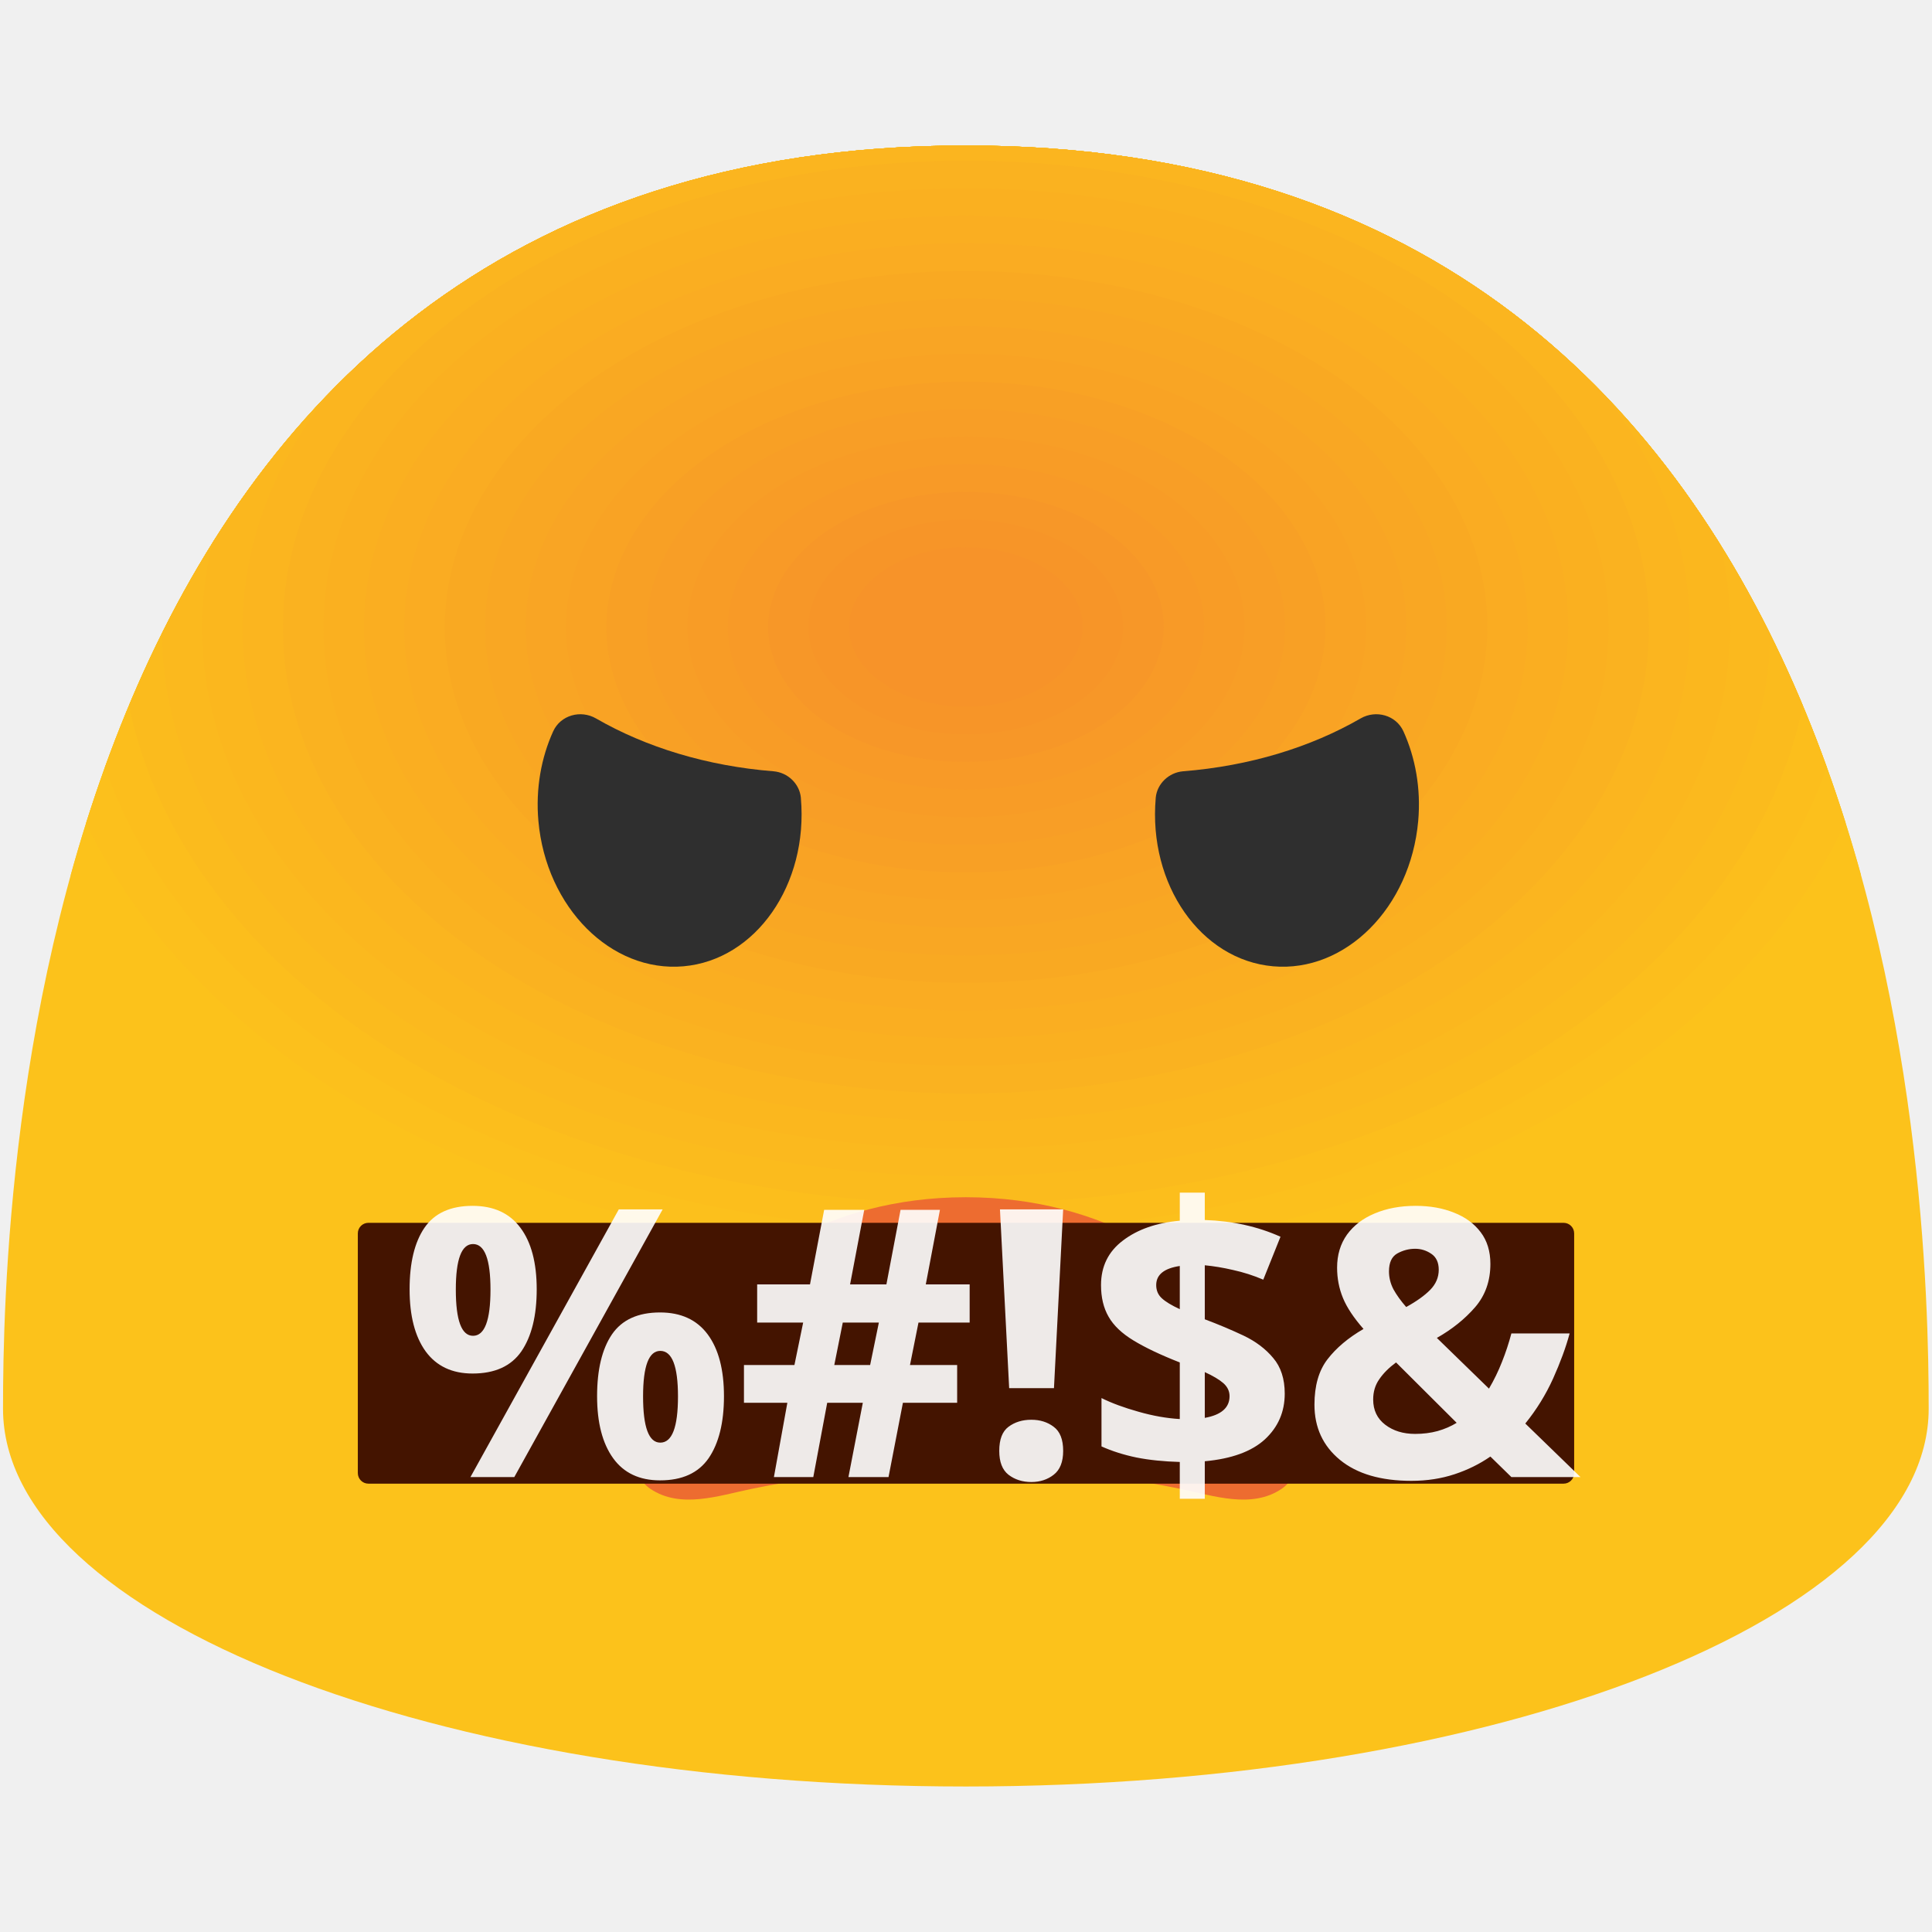
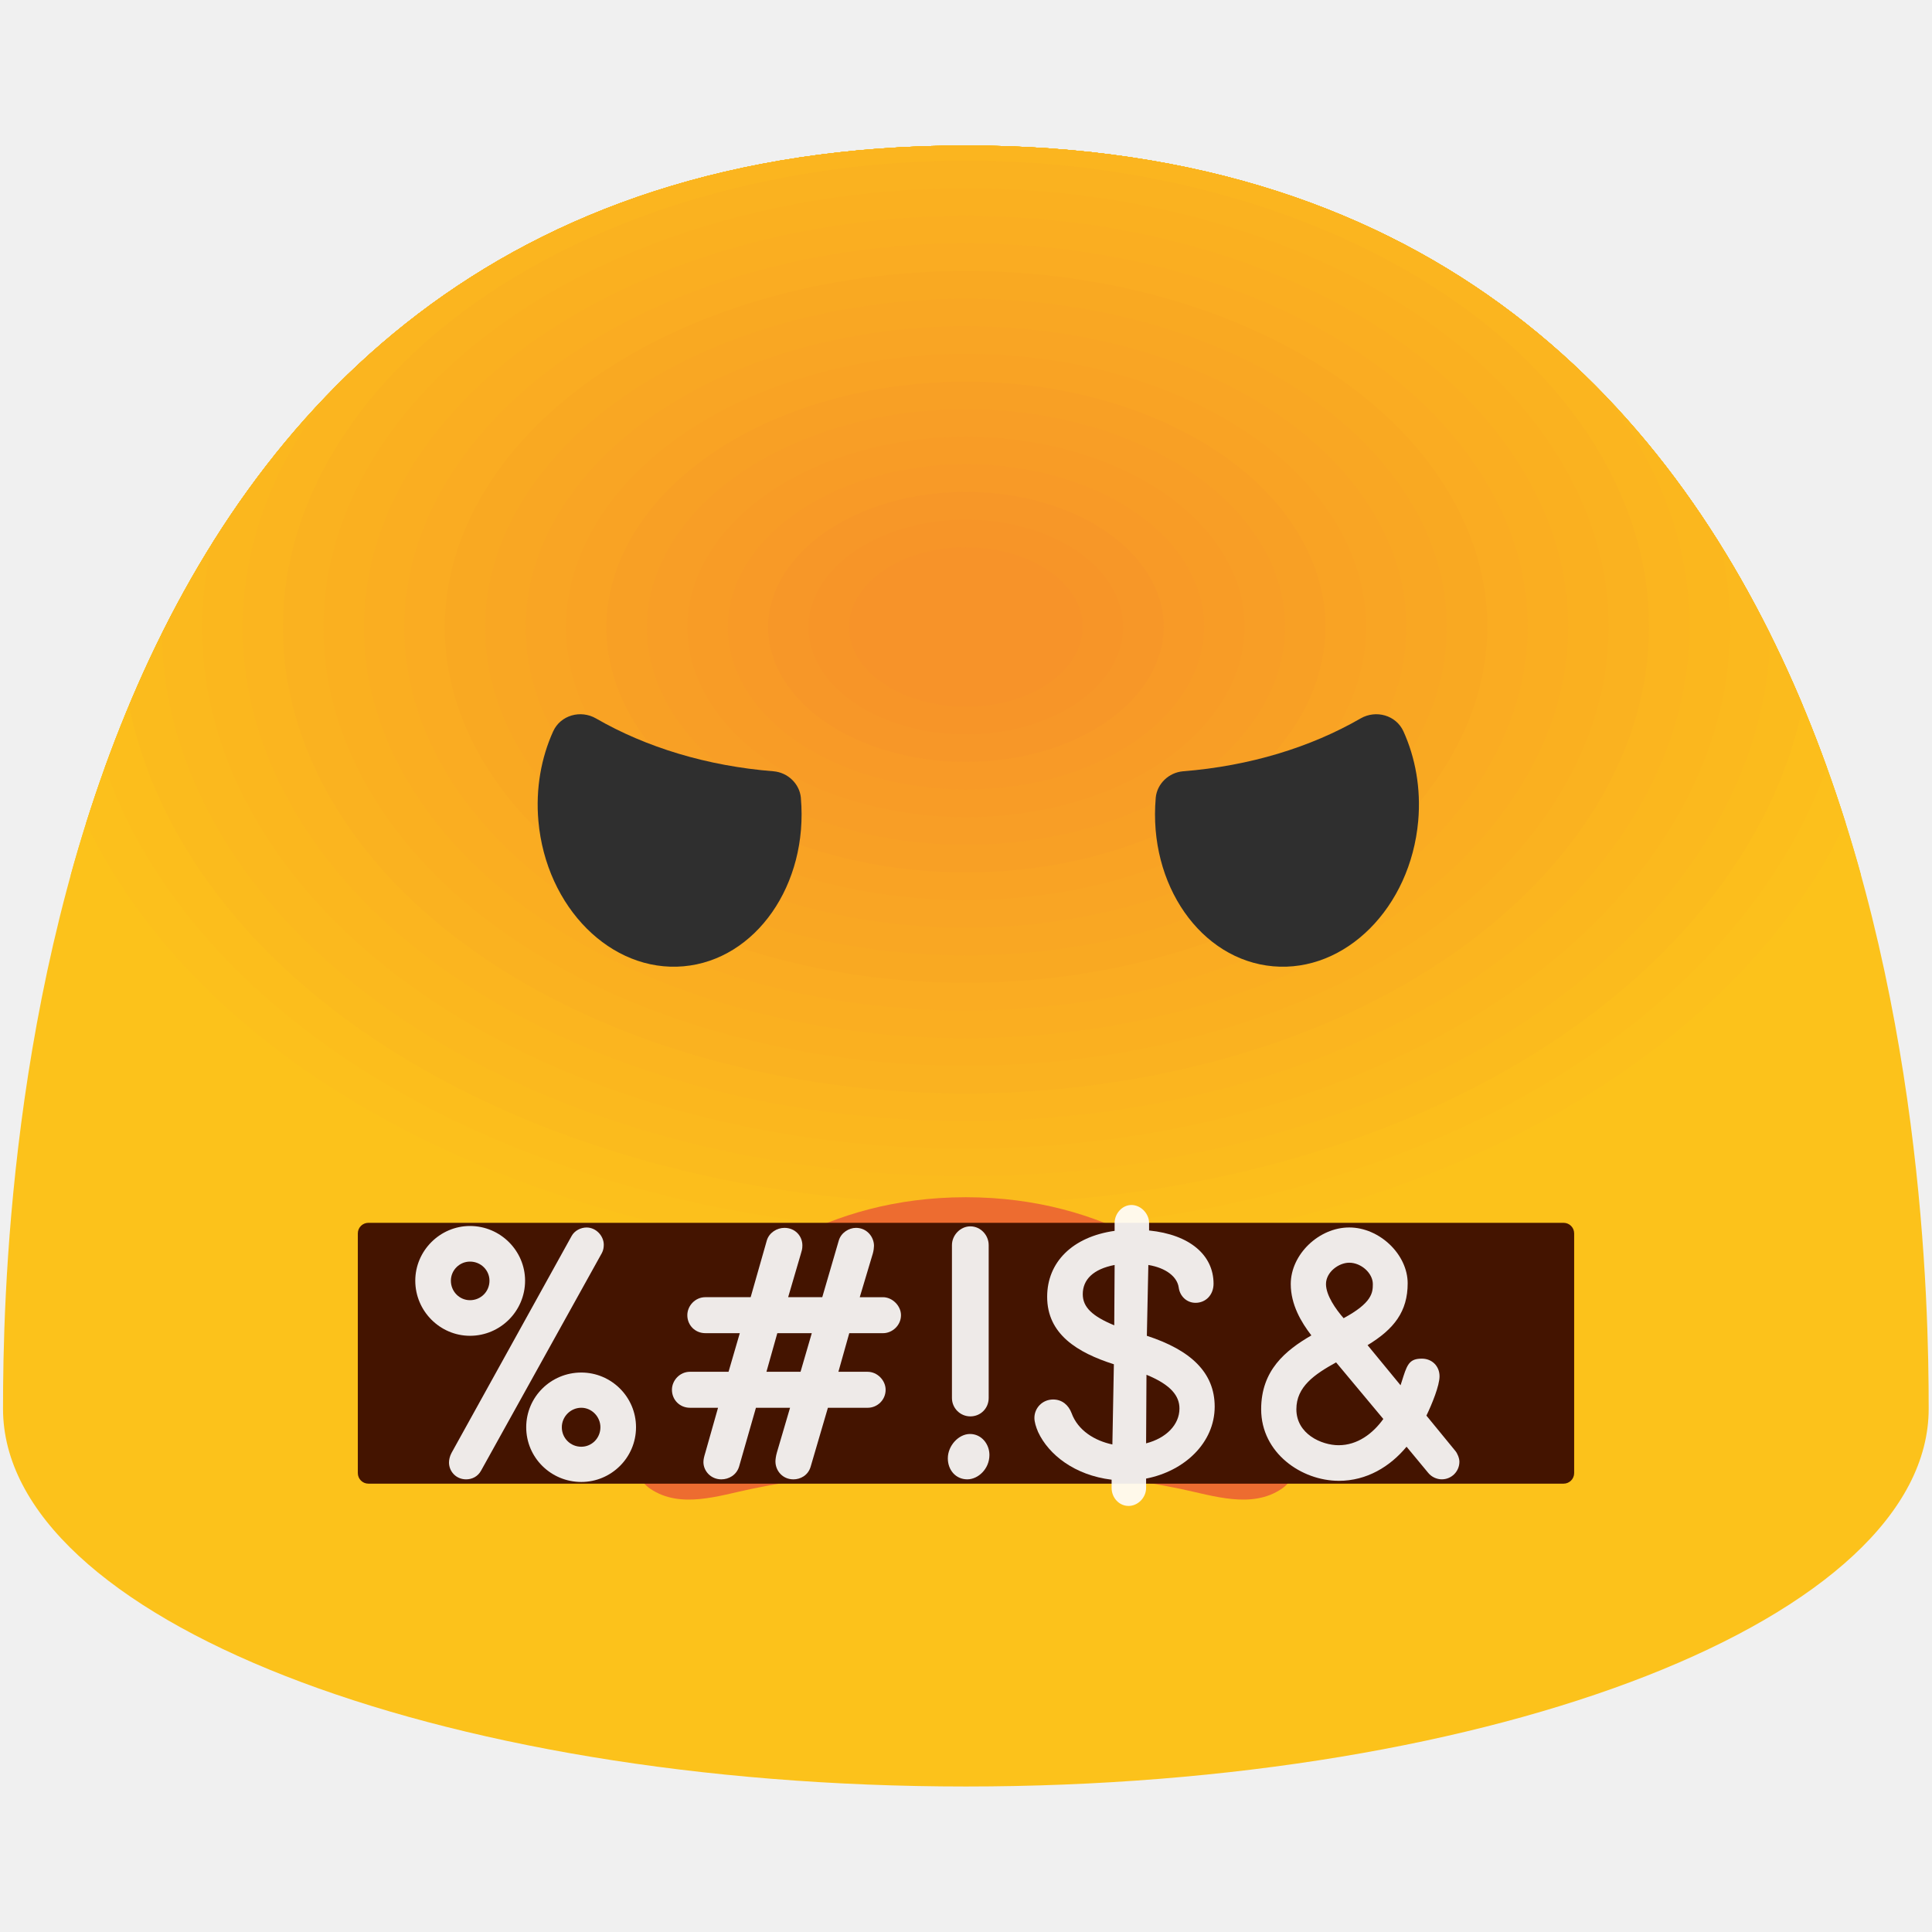
- <svg xmlns="http://www.w3.org/2000/svg" xmlns:xlink="http://www.w3.org/1999/xlink" width="128" height="128" viewBox="0 0 128 128">
-   <path d="M63.99 9.64C1.68 9.64.2 79.5.2 93.33c0 13.83 28.56 25.03 63.79 25.03 35.24 0 63.79-11.21 63.79-25.03 0-13.83-1.47-83.69-63.79-83.69z" fill="#fcc21b" />
+ <svg xmlns="http://www.w3.org/2000/svg" xmlns:xlink="http://www.w3.org/1999/xlink" width="128" height="128" version="1.1" viewBox="0 0 128 128">
+   <path d="m63.99 9.64c-62.31 0-63.79 69.86-63.79 83.69s28.56 25.03 63.79 25.03c35.24 0 63.79-11.21 63.79-25.03 0-13.83-1.47-83.69-63.79-83.69z" fill="#fcc21b" />
  <defs>
-     <path id="a" d="M63.99 9.64C1.68 9.64.2 79.5.2 93.33c0 13.83 28.56 25.03 63.79 25.03 35.24 0 63.79-11.21 63.79-25.03 0-13.83-1.47-83.69-63.79-83.69z" />
+     <path id="a" d="m63.99 9.64c-62.31 0-63.79 69.86-63.79 83.69s28.56 25.03 63.79 25.03c35.24 0 63.79-11.21 63.79-25.03 0-13.83-1.47-83.69-63.79-83.69z" />
  </defs>
  <clipPath id="b">
-     <use xlink:href="#a" overflow="visible" />
+     <use overflow="visible" xlink:href="#a" />
  </clipPath>
  <g clip-path="url(#b)">
    <path d="M85.87 82.6c-33.26 8.25-69.93-3.39-82.01-26.08C-8.19 33.87 8.89 8.77 42.12.48c33.15-8.24 69.9 3.43 82.04 26.11 12.02 22.68-5.12 47.78-38.29 56.01z" fill="#fcc21b" />
-     <path d="M84.96 80.88c-31.86 7.91-67-3.25-78.57-24.99-11.56-21.7 4.81-45.76 36.65-53.7 31.76-7.89 67.02 3.27 78.61 25.02 11.55 21.71-4.92 45.78-36.69 53.67z" fill="#fcc01c" />
+     <path d="m84.96 80.88c-31.86 7.91-67-3.25-78.57-24.99-11.56-21.7 4.81-45.76 36.65-53.7 31.76-7.89 67.02 3.27 78.61 25.02 11.55 21.71-4.92 45.78-36.69 53.67z" fill="#fcc01c" />
    <path d="M84.04 79.16C53.57 86.72 19.97 76.05 8.9 55.27-2.15 34.51 13.5 11.51 43.95 3.91c30.37-7.55 64.09 3.12 75.17 23.93 11.06 20.76-4.69 43.78-35.08 51.32z" fill="#fcbe1c" />
    <path d="M83.13 77.44c-29.08 7.21-61.14-2.97-71.71-22.8C.87 34.83 15.81 12.88 44.87 5.63c28.99-7.2 61.17 2.98 71.74 22.83 10.55 19.82-4.49 41.78-33.48 48.98z" fill="#fbbb1d" />
    <path d="M82.21 75.72c-27.68 6.87-58.22-2.83-68.28-21.71C3.89 35.15 18.12 14.26 45.78 7.35c27.6-6.86 58.24 2.84 68.31 21.74 10.04 18.86-4.27 39.78-31.88 46.63z" fill="#fbb91e" />
    <path d="M81.29 74.01C55 80.53 26.01 71.32 16.45 53.39 6.91 35.48 20.42 15.63 46.7 9.07c26.21-6.51 55.31 2.69 64.87 20.65 9.54 17.91-4.05 37.77-30.28 44.29z" fill="#fbb71e" />
    <path d="M80.38 72.29c-24.9 6.17-52.36-2.54-61.41-19.53C9.94 35.8 22.73 17 47.61 10.79c24.82-6.17 52.38 2.55 61.44 19.55 9.04 16.97-3.84 35.78-28.67 41.95z" fill="#fbb51f" />
-     <path d="M79.46 70.57c-23.51 5.83-49.43-2.4-57.98-18.44-8.53-16.01 3.55-33.76 27.04-39.62 23.44-5.82 49.45 2.41 58 18.46 8.54 16.01-3.61 33.78-27.06 39.6z" fill="#fab220" />
+     <path d="m79.46 70.57c-23.51 5.83-49.43-2.4-57.98-18.44-8.53-16.01 3.55-33.76 27.04-39.62 23.44-5.82 49.45 2.41 58 18.46 8.54 16.01-3.61 33.78-27.06 39.6z" fill="#fab220" />
    <path d="M78.55 68.85C56.43 74.33 32.04 66.59 24 51.51c-8.02-15.07 3.34-31.76 25.44-37.28 22.05-5.48 46.53 2.27 54.57 17.37 8.03 15.06-3.41 31.77-25.46 37.25z" fill="#fab020" />
    <path d="M77.63 67.13c-20.72 5.14-43.58-2.12-51.11-16.25C19 36.76 29.65 21.11 50.36 15.95c20.66-5.13 43.6 2.12 51.14 16.27 7.51 14.12-3.2 29.78-23.87 34.91z" fill="#faae21" />
-     <path d="M76.71 65.41c-19.33 4.79-40.65-1.98-47.68-15.16-7.01-13.17 2.93-27.76 22.24-32.59 19.27-4.79 40.67 1.98 47.7 15.18 7.02 13.18-2.98 27.78-22.26 32.57z" fill="#faac22" />
-     <path d="M75.8 63.69c-17.94 4.44-37.72-1.84-44.25-14.07-6.5-12.22 2.72-25.77 20.64-30.24 17.89-4.45 37.74 1.84 44.27 14.09 6.51 12.22-2.77 25.78-20.66 30.22z" fill="#f9a922" />
+     <path d="m76.71 65.41c-19.33 4.79-40.65-1.98-47.68-15.16-7.01-13.17 2.93-27.76 22.24-32.59 19.27-4.79 40.67 1.98 47.7 15.18 7.02 13.18-2.98 27.78-22.26 32.57z" fill="#faac22" />
+     <path d="m75.8 63.69c-17.94 4.44-37.72-1.84-44.25-14.07-6.5-12.22 2.72-25.77 20.64-30.24 17.89-4.45 37.74 1.84 44.27 14.09 6.51 12.22-2.77 25.78-20.66 30.22z" fill="#f9a922" />
    <path d="M74.88 61.98c-16.54 4.1-34.8-1.7-40.82-12.98-6-11.27 2.51-23.77 19.04-27.89C69.6 17 87.92 22.8 93.94 34.1c6 11.27-2.55 23.77-19.06 27.88z" fill="#f9a723" />
-     <path d="M73.97 60.26C58.81 64.01 42.1 58.7 36.58 48.37c-5.49-10.32 2.3-21.77 17.44-25.55 15.11-3.76 31.89 1.55 37.4 11.9 5.5 10.33-2.34 21.78-17.45 25.54z" fill="#f9a524" />
-     <path d="M73.05 58.54c-13.76 3.41-28.94-1.41-33.95-10.8-4.99-9.38 2.09-19.77 15.84-23.2 13.72-3.41 28.96 1.41 33.97 10.81 4.99 9.37-2.13 19.78-15.86 23.19z" fill="#f9a324" />
-     <path d="M72.13 56.82c-12.37 3.06-26.02-1.27-30.52-9.7-4.48-8.43 1.88-17.77 14.24-20.85 12.34-3.07 26.03 1.27 30.53 9.71 4.49 8.42-1.91 17.77-14.25 20.84z" fill="#f8a025" />
-     <path d="M71.22 55.1c-10.97 2.71-23.09-1.13-27.09-8.61-3.98-7.48 1.67-15.77 12.64-18.51 10.95-2.72 23.1 1.12 27.1 8.62 3.98 7.48-1.7 15.78-12.65 18.5z" fill="#f89e26" />
+     <path d="m73.97 60.26c-15.16 3.75-31.87-1.56-37.39-11.89-5.49-10.32 2.3-21.77 17.44-25.55 15.11-3.76 31.89 1.55 37.4 11.9 5.5 10.33-2.34 21.78-17.45 25.54z" fill="#f9a524" />
+     <path d="m73.05 58.54c-13.76 3.41-28.94-1.41-33.95-10.8-4.99-9.38 2.09-19.77 15.84-23.2 13.72-3.41 28.96 1.41 33.97 10.81 4.99 9.37-2.13 19.78-15.86 23.19z" fill="#f9a324" />
+     <path d="m72.13 56.82c-12.37 3.06-26.02-1.27-30.52-9.7-4.48-8.43 1.88-17.77 14.24-20.85 12.34-3.07 26.03 1.27 30.53 9.71 4.49 8.42-1.91 17.77-14.25 20.84z" fill="#f8a025" />
+     <path d="m71.22 55.1c-10.97 2.71-23.09-1.13-27.09-8.61-3.98-7.48 1.67-15.77 12.64-18.51 10.95-2.72 23.1 1.12 27.1 8.62 3.98 7.48-1.7 15.78-12.65 18.5z" fill="#f89e26" />
    <path d="M70.3 53.38c-9.58 2.37-20.16-.99-23.65-7.52-3.47-6.53 1.46-13.77 11.04-16.16 9.56-2.38 20.17.98 23.66 7.53C84.82 43.76 79.86 51 70.3 53.38z" fill="#f89c26" />
    <path d="M69.39 51.66c-8.19 2.02-17.23-.85-20.22-6.43-2.97-5.58 1.25-11.77 9.43-13.82 8.18-2.04 17.25.84 20.23 6.43 2.97 5.59-1.27 11.79-9.44 13.82z" fill="#f89a27" />
    <path d="M68.47 49.94c-6.8 1.68-14.32-.7-16.79-5.34-2.47-4.63 1.04-9.77 7.83-11.47 6.79-1.69 14.32.69 16.8 5.34 2.47 4.64-1.05 9.78-7.84 11.47z" fill="#f79728" />
-     <path d="M67.55 48.23c-5.4 1.33-11.39-.56-13.36-4.25-1.96-3.68.83-7.77 6.23-9.12 5.4-1.35 11.39.55 13.36 4.25 1.97 3.68-.83 7.77-6.23 9.12z" fill="#f79528" />
+     <path d="m67.55 48.23c-5.4 1.33-11.39-0.56-13.36-4.25-1.96-3.68 0.83-7.77 6.23-9.12s11.39 0.55 13.36 4.25c1.97 3.68-0.83 7.77-6.23 9.12z" fill="#f79528" />
    <path d="M66.64 46.51c-4.01.98-8.45-.42-9.93-3.15-1.45-2.74.62-5.78 4.63-6.78s8.45.41 9.93 3.15c1.45 2.74-.62 5.78-4.63 6.78z" fill="#f79329" />
  </g>
  <g fill="#2f2f2f">
    <path d="M51.25 51.1c.94.08 1.72.82 1.81 1.75v.02c.5 5.74-2.99 10.73-7.78 11.15-4.79.42-9.1-3.89-9.61-9.63-.19-2.15.19-4.2.98-5.94.49-1.07 1.82-1.44 2.84-.85 3.31 1.91 7.35 3.15 11.76 3.5zM78.38 51.1c-.94.08-1.72.82-1.81 1.75v.02c-.5 5.74 2.99 10.73 7.78 11.15 4.79.42 9.1-3.89 9.61-9.63.19-2.15-.19-4.2-.98-5.94-.49-1.07-1.82-1.44-2.84-.85-3.31 1.91-7.35 3.15-11.76 3.5z" />
  </g>
-   <path d="M43.09 98.64c1.99 1.34 4.5.46 6.71 0 6.18-1.28 11.6-1.33 14.2-1.33 2.6 0 8.03.05 14.2 1.33 2.21.46 4.72 1.34 6.71 0 2.52-1.71.66-7.83-3.31-11.97-2.4-2.5-8.13-7.35-17.61-7.35-9.48 0-15.2 4.85-17.61 7.35-3.95 4.15-5.81 10.27-3.29 11.97z" fill="#ed6c30" />
-   <rect width="80.585" height="17.281" x="23.707" y="81.015" rx=".7" ry=".7" fill="#441400" stroke-width="3.78" stroke-linejoin="round" />
-   <text style="line-height:1.25" x="26.371" y="97.861" font-weight="400" font-size="24.83" font-family="sans-serif" letter-spacing="0" word-spacing="0" fill="#fff" fill-opacity=".909" stroke-width=".621">
-     <tspan x="26.371" y="97.861" style="-inkscape-font-specification:'Comic Neue Bold'" font-weight="700" font-family="Comic Neue">%#!$&amp;</tspan>
-   </text>
+   <path d="m43.09 98.64c1.99 1.34 4.5 0.46 6.71 0 6.18-1.28 11.6-1.33 14.2-1.33s8.03 0.05 14.2 1.33c2.21 0.46 4.72 1.34 6.71 0 2.52-1.71 0.66-7.83-3.31-11.97-2.4-2.5-8.13-7.35-17.61-7.35s-15.2 4.85-17.61 7.35c-3.95 4.15-5.81 10.27-3.29 11.97z" fill="#ed6c30" />
+   <rect x="23.707" y="81.015" width="80.585" height="17.281" rx=".7" ry=".7" fill="#441400" stroke-linejoin="round" stroke-width="3.78" />
+   <g fill="#fff" fill-opacity=".909" stroke-width=".621" aria-label="%#!$&amp;">
+     <path d="m31.138 88.5c2.011 0 3.65-1.639 3.65-3.65 0-1.986-1.639-3.625-3.65-3.625-1.986 0-3.625 1.639-3.625 3.625 0 2.011 1.639 3.65 3.625 3.65zm-0.248 9.51c0.372 0 0.77-0.174 0.993-0.596l7.995-14.401c0.099-0.174 0.124-0.397 0.124-0.546 0-0.571-0.497-1.142-1.142-1.142-0.372 0-0.795 0.199-0.993 0.571l-7.946 14.352c-0.124 0.223-0.174 0.472-0.174 0.646 0 0.571 0.447 1.117 1.142 1.117zm0.248-11.869c-0.695 0-1.266-0.571-1.266-1.291 0-0.695 0.571-1.266 1.266-1.266 0.72 0 1.291 0.571 1.291 1.266 0 0.72-0.571 1.291-1.291 1.291zm7.375 12.043c1.986 0 3.625-1.614 3.625-3.625s-1.639-3.625-3.625-3.625c-2.011 0-3.65 1.614-3.65 3.625s1.639 3.625 3.65 3.625zm0-2.334c-0.72 0-1.291-0.571-1.291-1.291 0-0.695 0.571-1.291 1.291-1.291 0.695 0 1.266 0.596 1.266 1.291 0 0.72-0.571 1.291-1.266 1.291z" />
+     <path d="m47.799 98.01c0.472 0 0.993-0.273 1.167-0.844l1.117-3.898h2.26l-0.869 2.955c-0.074 0.248-0.099 0.497-0.099 0.596 0 0.621 0.472 1.192 1.192 1.192 0.447 0 0.968-0.248 1.142-0.844l1.142-3.898h2.632c0.646 0 1.192-0.521 1.192-1.192 0-0.621-0.546-1.192-1.192-1.192h-1.937l0.72-2.558h2.235c0.621 0 1.192-0.521 1.192-1.192 0-0.621-0.571-1.192-1.192-1.192h-1.54l0.869-2.905c0.05-0.174 0.074-0.397 0.074-0.497 0-0.596-0.472-1.192-1.192-1.192-0.472 0-0.993 0.323-1.142 0.844l-1.093 3.749h-2.26l0.844-2.88c0.05-0.174 0.099-0.298 0.099-0.546 0-0.621-0.472-1.167-1.192-1.167-0.497 0-1.018 0.323-1.167 0.844l-1.068 3.749h-3.004c-0.67 0-1.192 0.571-1.192 1.192 0 0.67 0.521 1.192 1.192 1.192h2.284l-0.745 2.558h-2.558c-0.67 0-1.192 0.571-1.192 1.192 0 0.67 0.521 1.192 1.192 1.192h1.862l-0.844 2.98c-0.074 0.248-0.124 0.422-0.124 0.621 0 0.571 0.472 1.142 1.192 1.142zm2.98-7.126 0.72-2.558h2.284l-0.745 2.558z" />
+     <path d="m64.286 93.839c0.695 0 1.217-0.546 1.217-1.217v-10.131c0-0.646-0.521-1.242-1.217-1.242-0.67 0-1.217 0.596-1.217 1.242v10.131c0 0.67 0.546 1.217 1.217 1.217zm-0.199 4.171c0.72 0 1.465-0.695 1.465-1.614 0-0.72-0.521-1.391-1.291-1.391-0.745 0-1.465 0.77-1.465 1.614 0 0.77 0.521 1.391 1.291 1.391z" />
+     <path d="m74.765 99.773c0.621 0 1.167-0.546 1.167-1.192v-0.621c2.558-0.497 4.544-2.384 4.544-4.767 0-2.26-1.589-3.749-4.494-4.693l0.099-4.693c1.192 0.199 1.912 0.795 2.011 1.49 0.074 0.571 0.521 1.018 1.117 1.018 0.67 0 1.192-0.521 1.192-1.266 0-1.887-1.564-3.253-4.271-3.526v-0.497c0-0.621-0.546-1.192-1.167-1.192s-1.117 0.571-1.117 1.192v0.521c-2.806 0.397-4.469 2.086-4.469 4.37 0 2.483 2.011 3.7 4.42 4.469l-0.099 5.314c-1.167-0.248-2.284-0.919-2.707-2.086-0.199-0.521-0.621-0.894-1.217-0.894-0.72 0-1.242 0.571-1.242 1.217 0 0.273 0.099 0.596 0.248 0.944 0.695 1.49 2.409 2.855 4.867 3.153v0.546c0 0.646 0.497 1.192 1.117 1.192zm-3.029-14.029c0-0.968 0.695-1.664 2.111-1.937l-0.025 3.998c-1.44-0.596-2.086-1.192-2.086-2.061zm6.406 7.573c0 1.068-0.869 1.962-2.21 2.309l0.025-4.544c1.639 0.67 2.185 1.415 2.185 2.235z" />
+     <path d="m88.694 98.109c1.862 0 3.402-0.944 4.494-2.26l1.44 1.738c0.223 0.273 0.571 0.422 0.894 0.422 0.646 0 1.167-0.521 1.167-1.167 0-0.223-0.124-0.546-0.273-0.72l-1.912-2.334c0.372-0.77 0.869-1.986 0.869-2.607 0-0.67-0.497-1.167-1.167-1.167-0.745 0-0.944 0.298-1.217 1.142-0.025 0.05-0.124 0.422-0.199 0.621l-2.185-2.657c1.763-1.068 2.657-2.235 2.657-4.097 0-1.912-1.862-3.7-3.873-3.7s-3.873 1.788-3.873 3.749c0 1.366 0.695 2.533 1.366 3.402-1.713 0.993-3.327 2.309-3.327 4.891 0 2.905 2.682 4.742 5.14 4.742zm0.323-10.776c-0.521-0.596-1.167-1.515-1.167-2.26 0-0.795 0.844-1.415 1.54-1.415 0.795 0 1.564 0.695 1.564 1.415 0 0.571-0.05 1.242-1.937 2.26zm-0.323 8.417c-1.142 0-2.806-0.745-2.806-2.384 0-1.49 1.192-2.309 2.632-3.104l3.129 3.749c-0.695 0.968-1.713 1.738-2.955 1.738z" />
+   </g>
</svg>
